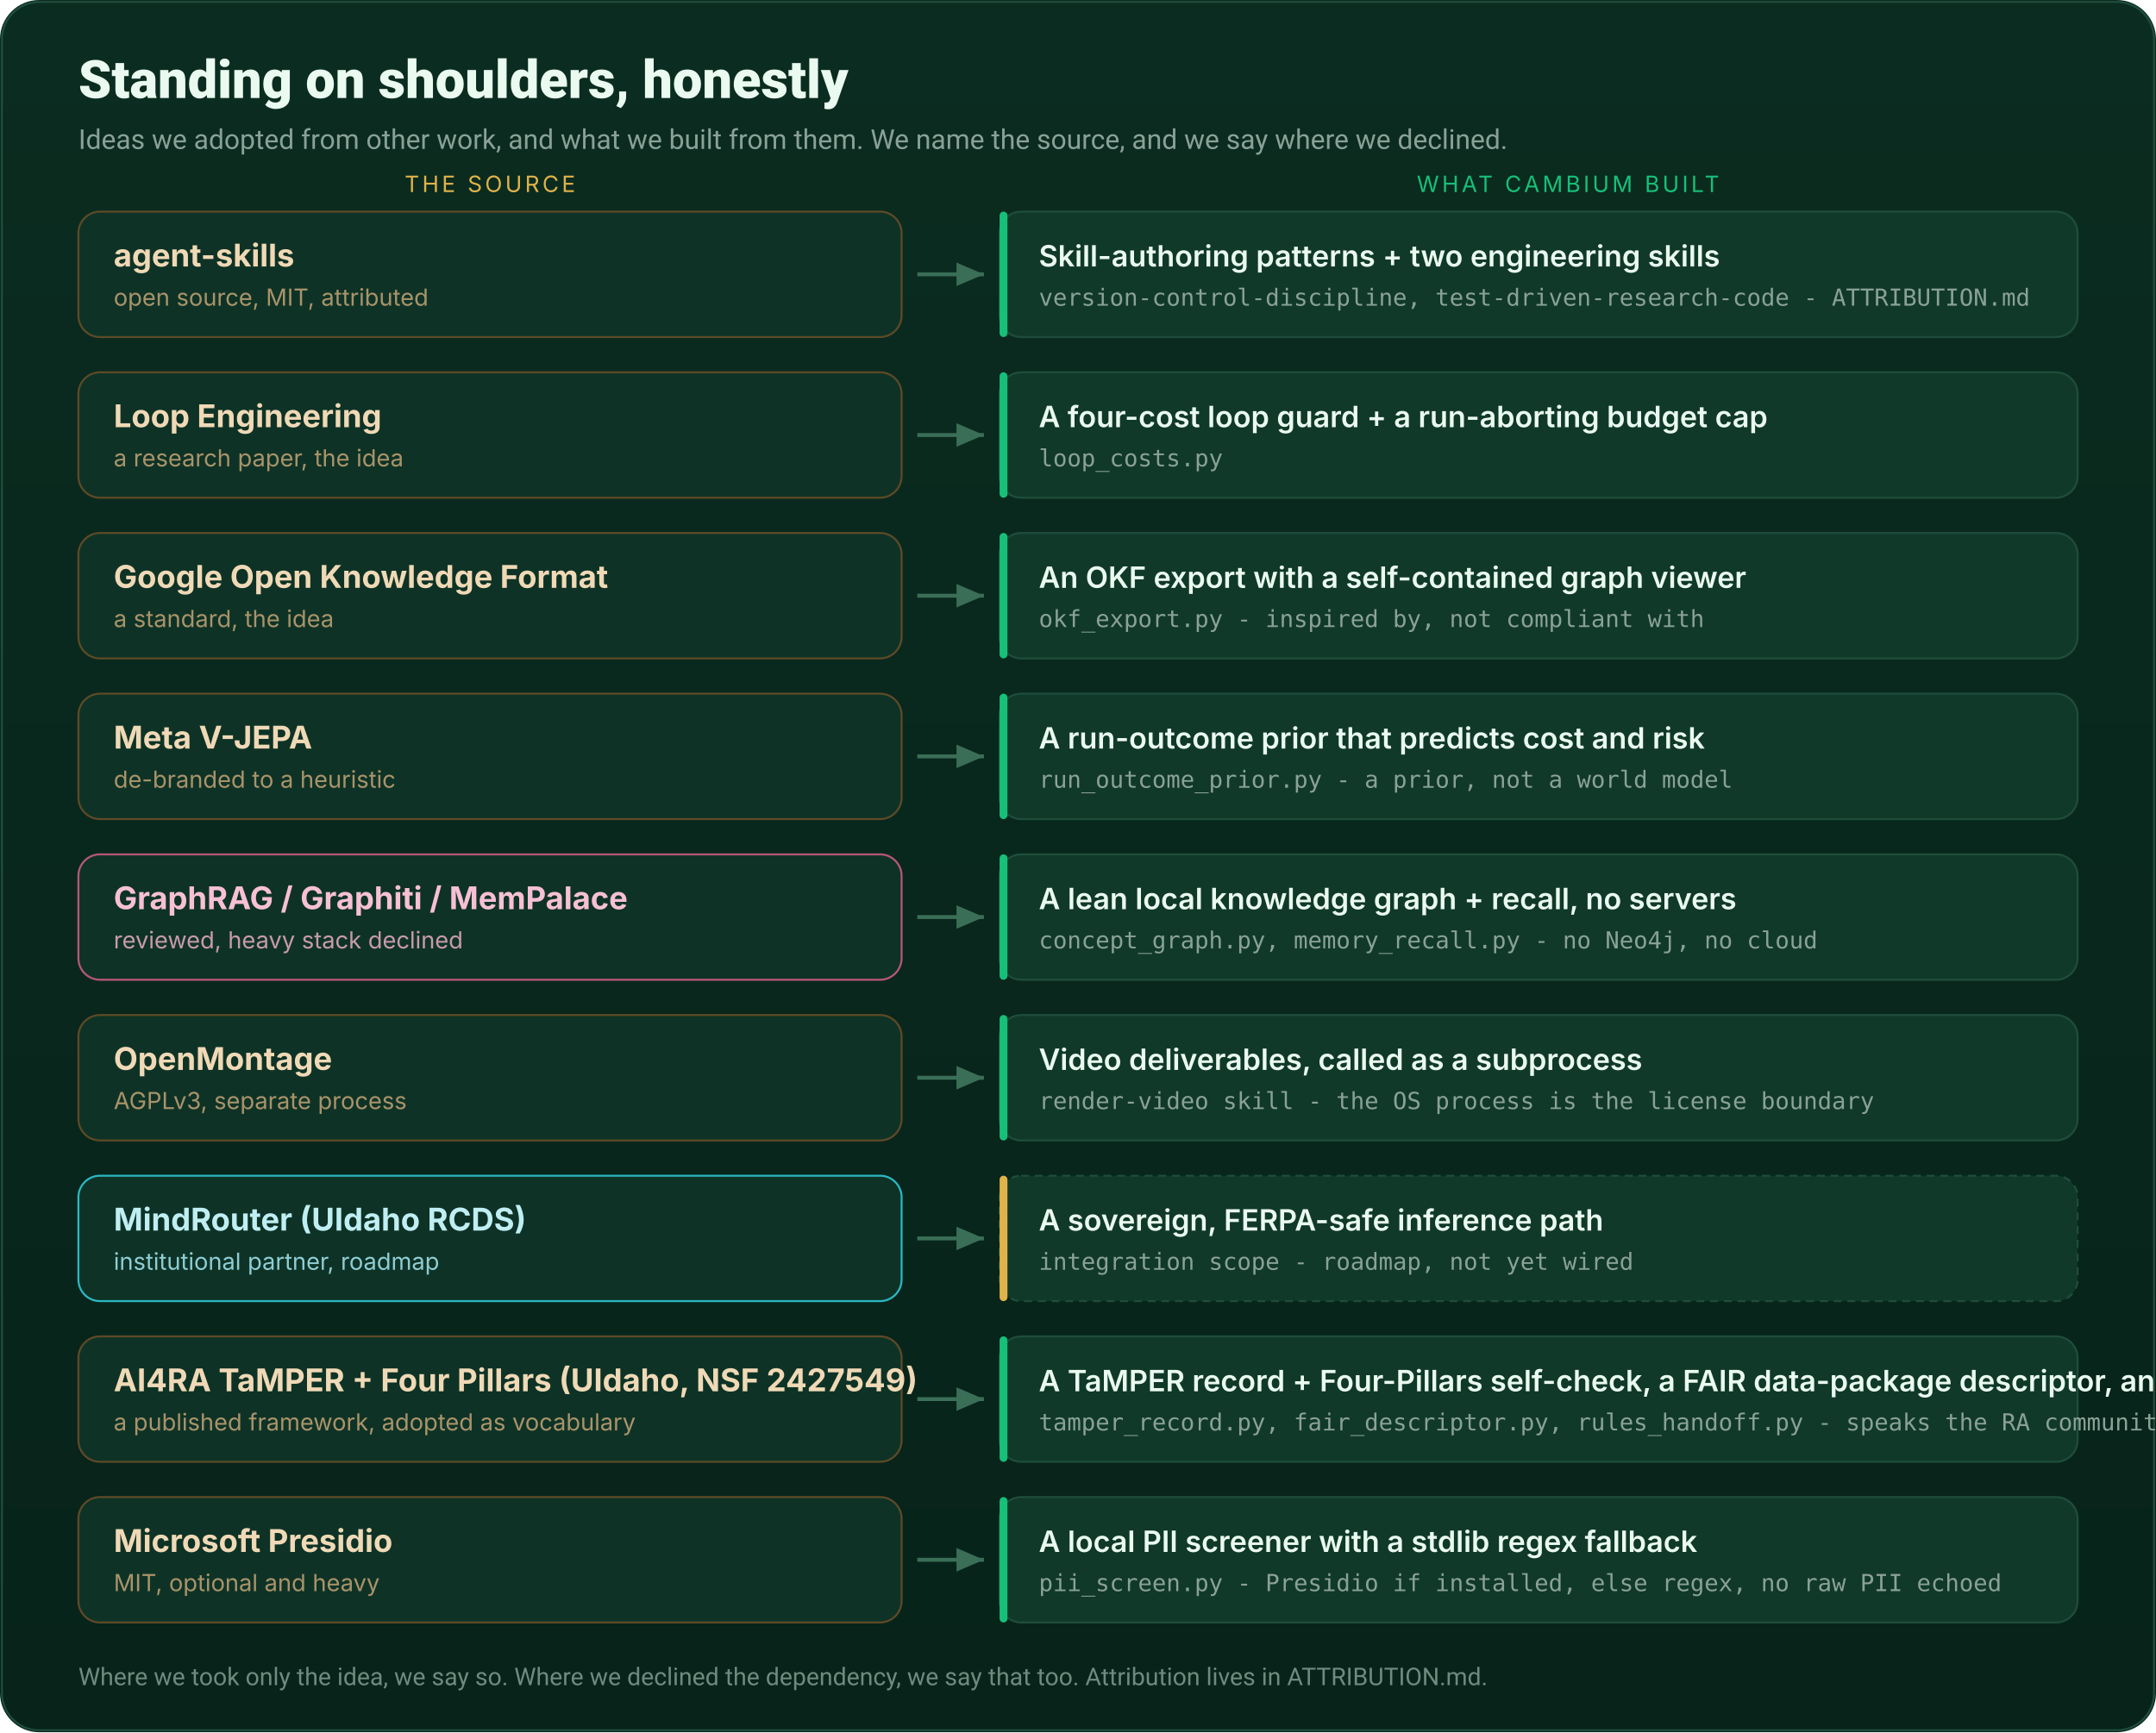
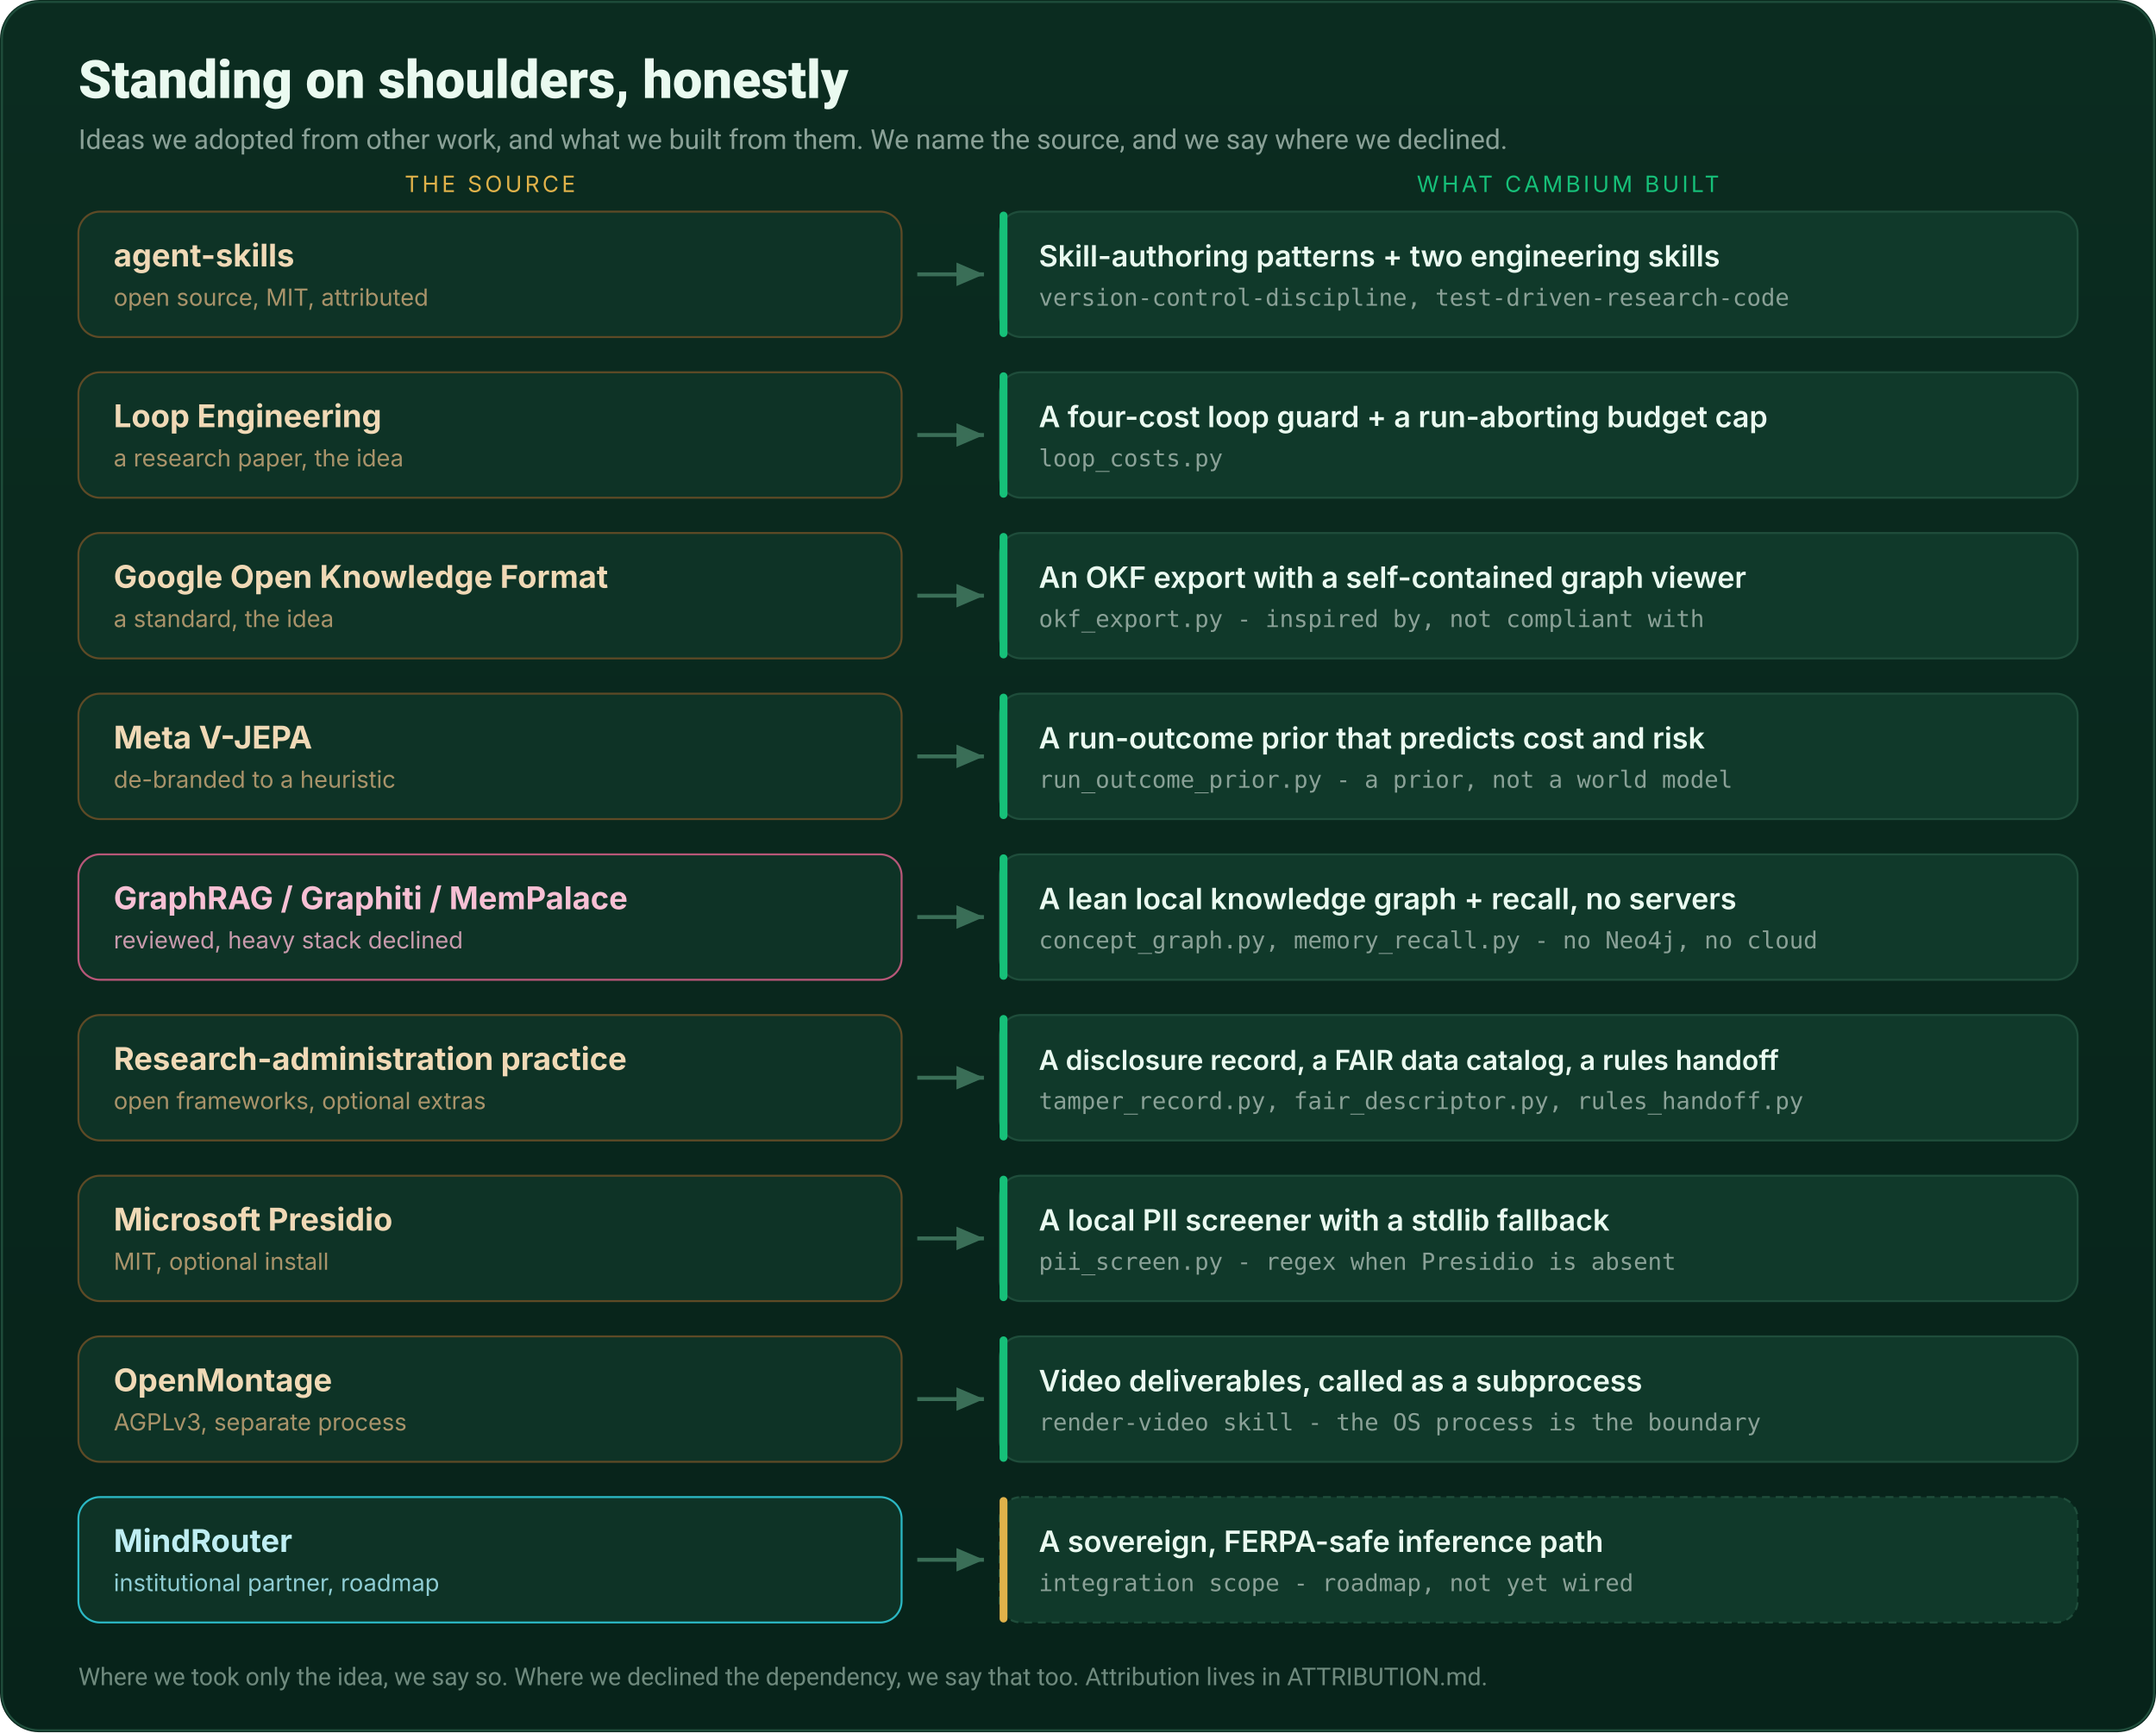
- <svg xmlns="http://www.w3.org/2000/svg" viewBox="0 0 1100 884" font-family="-apple-system,BlinkMacSystemFont,'Segoe UI',Roboto,Helvetica,Arial,sans-serif" role="img" aria-label="Ideas Cambium adopted from other work, with attribution: agent-skills became Skill-authoring patterns + two engineering skills; Loop Engineering became A four-cost loop guard + a run-aborting budget cap; Google Open Knowledge Format became An OKF export with a self-contained graph viewer; Meta V-JEPA became A run-outcome prior that predicts cost and risk; GraphRAG / Graphiti / MemPalace became A lean local knowledge graph + recall, no servers; OpenMontage became Video deliverables, called as a subprocess; MindRouter (UIdaho RCDS) became A sovereign, FERPA-safe inference path; AI4RA TaMPER + Four Pillars (UIdaho, NSF 2427549) became A TaMPER record + Four-Pillars self-check, a FAIR data-package descriptor, and a Vandalizer handoff schema; Microsoft Presidio became A local PII screener with a stdlib regex fallback.">
+ <svg xmlns="http://www.w3.org/2000/svg" viewBox="0 0 1100 884" font-family="-apple-system,BlinkMacSystemFont,'Segoe UI',Roboto,Helvetica,Arial,sans-serif" role="img" aria-label="Ideas Cambium adopted from other work, with attribution: agent-skills became Skill-authoring patterns + two engineering skills; Loop Engineering became A four-cost loop guard + a run-aborting budget cap; Google Open Knowledge Format became An OKF export with a self-contained graph viewer; Meta V-JEPA became A run-outcome prior that predicts cost and risk; GraphRAG / Graphiti / MemPalace became A lean local knowledge graph + recall, no servers; Research-administration practice became A disclosure record, a FAIR data catalog, a rules handoff; Microsoft Presidio became A local PII screener with a stdlib fallback; OpenMontage became Video deliverables, called as a subprocess; MindRouter became A sovereign, FERPA-safe inference path.">
  <defs>
    <linearGradient id="abg" x1="0" y1="0" x2="0" y2="1">
      <stop offset="0%" stop-color="#0b2c20" />
      <stop offset="100%" stop-color="#07231a" />
    </linearGradient>
  </defs>
  <rect width="1100" height="884" rx="20" fill="url(#abg)" />
  <rect x="1" y="1" width="1098" height="882" rx="19" fill="none" stroke="#1F4D3B" />
  <text x="40" y="50" font-size="27" font-weight="800" fill="#eafaf0">Standing on shoulders, honestly</text>
  <text x="40" y="76" font-size="14" fill="#8AA197">Ideas we adopted from other work, and what we built from them. We name the source, and we say where we declined.</text>
  <g font-family="-apple-system,Segoe UI,sans-serif">
    <text x="250" y="98" text-anchor="middle" font-size="11.5" letter-spacing="1.5" fill="#E0B24A">THE SOURCE</text>
    <text x="800" y="98" text-anchor="middle" font-size="11.5" letter-spacing="1.5" fill="#16C079">WHAT CAMBIUM BUILT</text>
  </g>
  <g font-family="-apple-system,Segoe UI,sans-serif">
    <g transform="translate(0,108)">
      <g transform="translate(40,0)">
        <rect width="420" height="64" rx="11" fill="#0E3326" stroke="#5e4a26" />
        <text x="18" y="28" font-size="16" font-weight="700" fill="#f0d9b6">agent-skills</text>
        <text x="18" y="48" font-size="12" fill="#a9936a">open source, MIT, attributed</text>
      </g>
      <path d="M468 32 H 502" stroke="#3a6e57" stroke-width="2" marker-end="url(#ar)" />
      <g transform="translate(510,0)">
        <rect width="550" height="64" rx="11" fill="#10392a" stroke="#1F4D3B" />
        <rect width="4" height="64" rx="2" fill="#16C079" />
        <text x="20" y="28" font-size="15" font-weight="600" fill="#eafaf0">Skill-authoring patterns + two engineering skills</text>
-         <text x="20" y="48" font-size="12" fill="#8AA197" font-family="ui-monospace,monospace">version-control-discipline, test-driven-research-code - ATTRIBUTION.md</text>
+         <text x="20" y="48" font-size="12" fill="#8AA197" font-family="ui-monospace,monospace">version-control-discipline, test-driven-research-code</text>
      </g>
    </g>
    <g transform="translate(0,190)">
      <g transform="translate(40,0)">
        <rect width="420" height="64" rx="11" fill="#0E3326" stroke="#5e4a26" />
        <text x="18" y="28" font-size="16" font-weight="700" fill="#f0d9b6">Loop Engineering</text>
        <text x="18" y="48" font-size="12" fill="#a9936a">a research paper, the idea</text>
      </g>
      <path d="M468 32 H 502" stroke="#3a6e57" stroke-width="2" marker-end="url(#ar)" />
      <g transform="translate(510,0)">
        <rect width="550" height="64" rx="11" fill="#10392a" stroke="#1F4D3B" />
        <rect width="4" height="64" rx="2" fill="#16C079" />
        <text x="20" y="28" font-size="15" font-weight="600" fill="#eafaf0">A four-cost loop guard + a run-aborting budget cap</text>
        <text x="20" y="48" font-size="12" fill="#8AA197" font-family="ui-monospace,monospace">loop_costs.py</text>
      </g>
    </g>
    <g transform="translate(0,272)">
      <g transform="translate(40,0)">
        <rect width="420" height="64" rx="11" fill="#0E3326" stroke="#5e4a26" />
        <text x="18" y="28" font-size="16" font-weight="700" fill="#f0d9b6">Google Open Knowledge Format</text>
        <text x="18" y="48" font-size="12" fill="#a9936a">a standard, the idea</text>
      </g>
      <path d="M468 32 H 502" stroke="#3a6e57" stroke-width="2" marker-end="url(#ar)" />
      <g transform="translate(510,0)">
        <rect width="550" height="64" rx="11" fill="#10392a" stroke="#1F4D3B" />
        <rect width="4" height="64" rx="2" fill="#16C079" />
        <text x="20" y="28" font-size="15" font-weight="600" fill="#eafaf0">An OKF export with a self-contained graph viewer</text>
        <text x="20" y="48" font-size="12" fill="#8AA197" font-family="ui-monospace,monospace">okf_export.py - inspired by, not compliant with</text>
      </g>
    </g>
    <g transform="translate(0,354)">
      <g transform="translate(40,0)">
        <rect width="420" height="64" rx="11" fill="#0E3326" stroke="#5e4a26" />
        <text x="18" y="28" font-size="16" font-weight="700" fill="#f0d9b6">Meta V-JEPA</text>
        <text x="18" y="48" font-size="12" fill="#a9936a">de-branded to a heuristic</text>
      </g>
      <path d="M468 32 H 502" stroke="#3a6e57" stroke-width="2" marker-end="url(#ar)" />
      <g transform="translate(510,0)">
        <rect width="550" height="64" rx="11" fill="#10392a" stroke="#1F4D3B" />
        <rect width="4" height="64" rx="2" fill="#16C079" />
        <text x="20" y="28" font-size="15" font-weight="600" fill="#eafaf0">A run-outcome prior that predicts cost and risk</text>
        <text x="20" y="48" font-size="12" fill="#8AA197" font-family="ui-monospace,monospace">run_outcome_prior.py - a prior, not a world model</text>
      </g>
    </g>
    <g transform="translate(0,436)">
      <g transform="translate(40,0)">
        <rect width="420" height="64" rx="11" fill="#0E3326" stroke="#b75778" />
        <text x="18" y="28" font-size="16" font-weight="700" fill="#f7c0d4">GraphRAG / Graphiti / MemPalace</text>
        <text x="18" y="48" font-size="12" fill="#c89aac">reviewed, heavy stack declined</text>
      </g>
      <path d="M468 32 H 502" stroke="#3a6e57" stroke-width="2" marker-end="url(#ar)" />
      <g transform="translate(510,0)">
        <rect width="550" height="64" rx="11" fill="#10392a" stroke="#1F4D3B" />
        <rect width="4" height="64" rx="2" fill="#16C079" />
        <text x="20" y="28" font-size="15" font-weight="600" fill="#eafaf0">A lean local knowledge graph + recall, no servers</text>
        <text x="20" y="48" font-size="12" fill="#8AA197" font-family="ui-monospace,monospace">concept_graph.py, memory_recall.py - no Neo4j, no cloud</text>
      </g>
    </g>
    <g transform="translate(0,518)">
      <g transform="translate(40,0)">
        <rect width="420" height="64" rx="11" fill="#0E3326" stroke="#5e4a26" />
+         <text x="18" y="28" font-size="16" font-weight="700" fill="#f0d9b6">Research-administration practice</text>
+         <text x="18" y="48" font-size="12" fill="#a9936a">open frameworks, optional extras</text>
+       </g>
+       <path d="M468 32 H 502" stroke="#3a6e57" stroke-width="2" marker-end="url(#ar)" />
+       <g transform="translate(510,0)">
+         <rect width="550" height="64" rx="11" fill="#10392a" stroke="#1F4D3B" />
+         <rect width="4" height="64" rx="2" fill="#16C079" />
+         <text x="20" y="28" font-size="14" font-weight="600" fill="#eafaf0">A disclosure record, a FAIR data catalog, a rules handoff</text>
+         <text x="20" y="48" font-size="12" fill="#8AA197" font-family="ui-monospace,monospace">tamper_record.py, fair_descriptor.py, rules_handoff.py</text>
+       </g>
+     </g>
+     <g transform="translate(0,600)">
+       <g transform="translate(40,0)">
+         <rect width="420" height="64" rx="11" fill="#0E3326" stroke="#5e4a26" />
+         <text x="18" y="28" font-size="16" font-weight="700" fill="#f0d9b6">Microsoft Presidio</text>
+         <text x="18" y="48" font-size="12" fill="#a9936a">MIT, optional install</text>
+       </g>
+       <path d="M468 32 H 502" stroke="#3a6e57" stroke-width="2" marker-end="url(#ar)" />
+       <g transform="translate(510,0)">
+         <rect width="550" height="64" rx="11" fill="#10392a" stroke="#1F4D3B" />
+         <rect width="4" height="64" rx="2" fill="#16C079" />
+         <text x="20" y="28" font-size="15" font-weight="600" fill="#eafaf0">A local PII screener with a stdlib fallback</text>
+         <text x="20" y="48" font-size="12" fill="#8AA197" font-family="ui-monospace,monospace">pii_screen.py - regex when Presidio is absent</text>
+       </g>
+     </g>
+     <g transform="translate(0,682)">
+       <g transform="translate(40,0)">
+         <rect width="420" height="64" rx="11" fill="#0E3326" stroke="#5e4a26" />
        <text x="18" y="28" font-size="16" font-weight="700" fill="#f0d9b6">OpenMontage</text>
        <text x="18" y="48" font-size="12" fill="#a9936a">AGPLv3, separate process</text>
      </g>
      <path d="M468 32 H 502" stroke="#3a6e57" stroke-width="2" marker-end="url(#ar)" />
      <g transform="translate(510,0)">
        <rect width="550" height="64" rx="11" fill="#10392a" stroke="#1F4D3B" />
        <rect width="4" height="64" rx="2" fill="#16C079" />
        <text x="20" y="28" font-size="15" font-weight="600" fill="#eafaf0">Video deliverables, called as a subprocess</text>
-         <text x="20" y="48" font-size="12" fill="#8AA197" font-family="ui-monospace,monospace">render-video skill - the OS process is the license boundary</text>
+         <text x="20" y="48" font-size="12" fill="#8AA197" font-family="ui-monospace,monospace">render-video skill - the OS process is the boundary</text>
      </g>
    </g>
-     <g transform="translate(0,600)">
+     <g transform="translate(0,764)">
      <g transform="translate(40,0)">
        <rect width="420" height="64" rx="11" fill="#0E3326" stroke="#2bb8c4" />
-         <text x="18" y="28" font-size="16" font-weight="700" fill="#bfeef3">MindRouter (UIdaho RCDS)</text>
+         <text x="18" y="28" font-size="16" font-weight="700" fill="#bfeef3">MindRouter</text>
        <text x="18" y="48" font-size="12" fill="#8fcdd4">institutional partner, roadmap</text>
      </g>
      <path d="M468 32 H 502" stroke="#3a6e57" stroke-width="2" marker-end="url(#ar)" />
      <g transform="translate(510,0)">
        <rect width="550" height="64" rx="11" fill="#10392a" stroke="#1F4D3B" stroke-dasharray="4 3" />
        <rect width="4" height="64" rx="2" fill="#E0B24A" />
        <text x="20" y="28" font-size="15" font-weight="600" fill="#eafaf0">A sovereign, FERPA-safe inference path</text>
        <text x="20" y="48" font-size="12" fill="#8AA197" font-family="ui-monospace,monospace">integration scope - roadmap, not yet wired</text>
      </g>
    </g>
-     <g transform="translate(0,682)">
-       <g transform="translate(40,0)">
-         <rect width="420" height="64" rx="11" fill="#0E3326" stroke="#5e4a26" />
-         <text x="18" y="28" font-size="16" font-weight="700" fill="#f0d9b6">AI4RA TaMPER + Four Pillars (UIdaho, NSF 2427549)</text>
-         <text x="18" y="48" font-size="12" fill="#a9936a">a published framework, adopted as vocabulary</text>
-       </g>
-       <path d="M468 32 H 502" stroke="#3a6e57" stroke-width="2" marker-end="url(#ar)" />
-       <g transform="translate(510,0)">
-         <rect width="550" height="64" rx="11" fill="#10392a" stroke="#1F4D3B" />
-         <rect width="4" height="64" rx="2" fill="#16C079" />
-         <text x="20" y="28" font-size="15" font-weight="600" fill="#eafaf0">A TaMPER record + Four-Pillars self-check, a FAIR data-package descriptor, and a Vandalizer handoff schema</text>
-         <text x="20" y="48" font-size="12" fill="#8AA197" font-family="ui-monospace,monospace">tamper_record.py, fair_descriptor.py, rules_handoff.py - speaks the RA community's language</text>
-       </g>
-     </g>
-     <g transform="translate(0,764)">
-       <g transform="translate(40,0)">
-         <rect width="420" height="64" rx="11" fill="#0E3326" stroke="#5e4a26" />
-         <text x="18" y="28" font-size="16" font-weight="700" fill="#f0d9b6">Microsoft Presidio</text>
-         <text x="18" y="48" font-size="12" fill="#a9936a">MIT, optional and heavy</text>
-       </g>
-       <path d="M468 32 H 502" stroke="#3a6e57" stroke-width="2" marker-end="url(#ar)" />
-       <g transform="translate(510,0)">
-         <rect width="550" height="64" rx="11" fill="#10392a" stroke="#1F4D3B" />
-         <rect width="4" height="64" rx="2" fill="#16C079" />
-         <text x="20" y="28" font-size="15" font-weight="600" fill="#eafaf0">A local PII screener with a stdlib regex fallback</text>
-         <text x="20" y="48" font-size="12" fill="#8AA197" font-family="ui-monospace,monospace">pii_screen.py - Presidio if installed, else regex, no raw PII echoed</text>
-       </g>
-     </g>
  </g>
  <text x="40" y="860" font-size="12.5" fill="#6f8a7e">Where we took only the idea, we say so. Where we declined the dependency, we say that too. Attribution lives in ATTRIBUTION.md.</text>
  <defs>
    <marker id="ar" markerWidth="9" markerHeight="9" refX="7" refY="3" orient="auto">
      <path d="M0,0 L7,3 L0,6 z" fill="#3a6e57" />
    </marker>
  </defs>
</svg>
